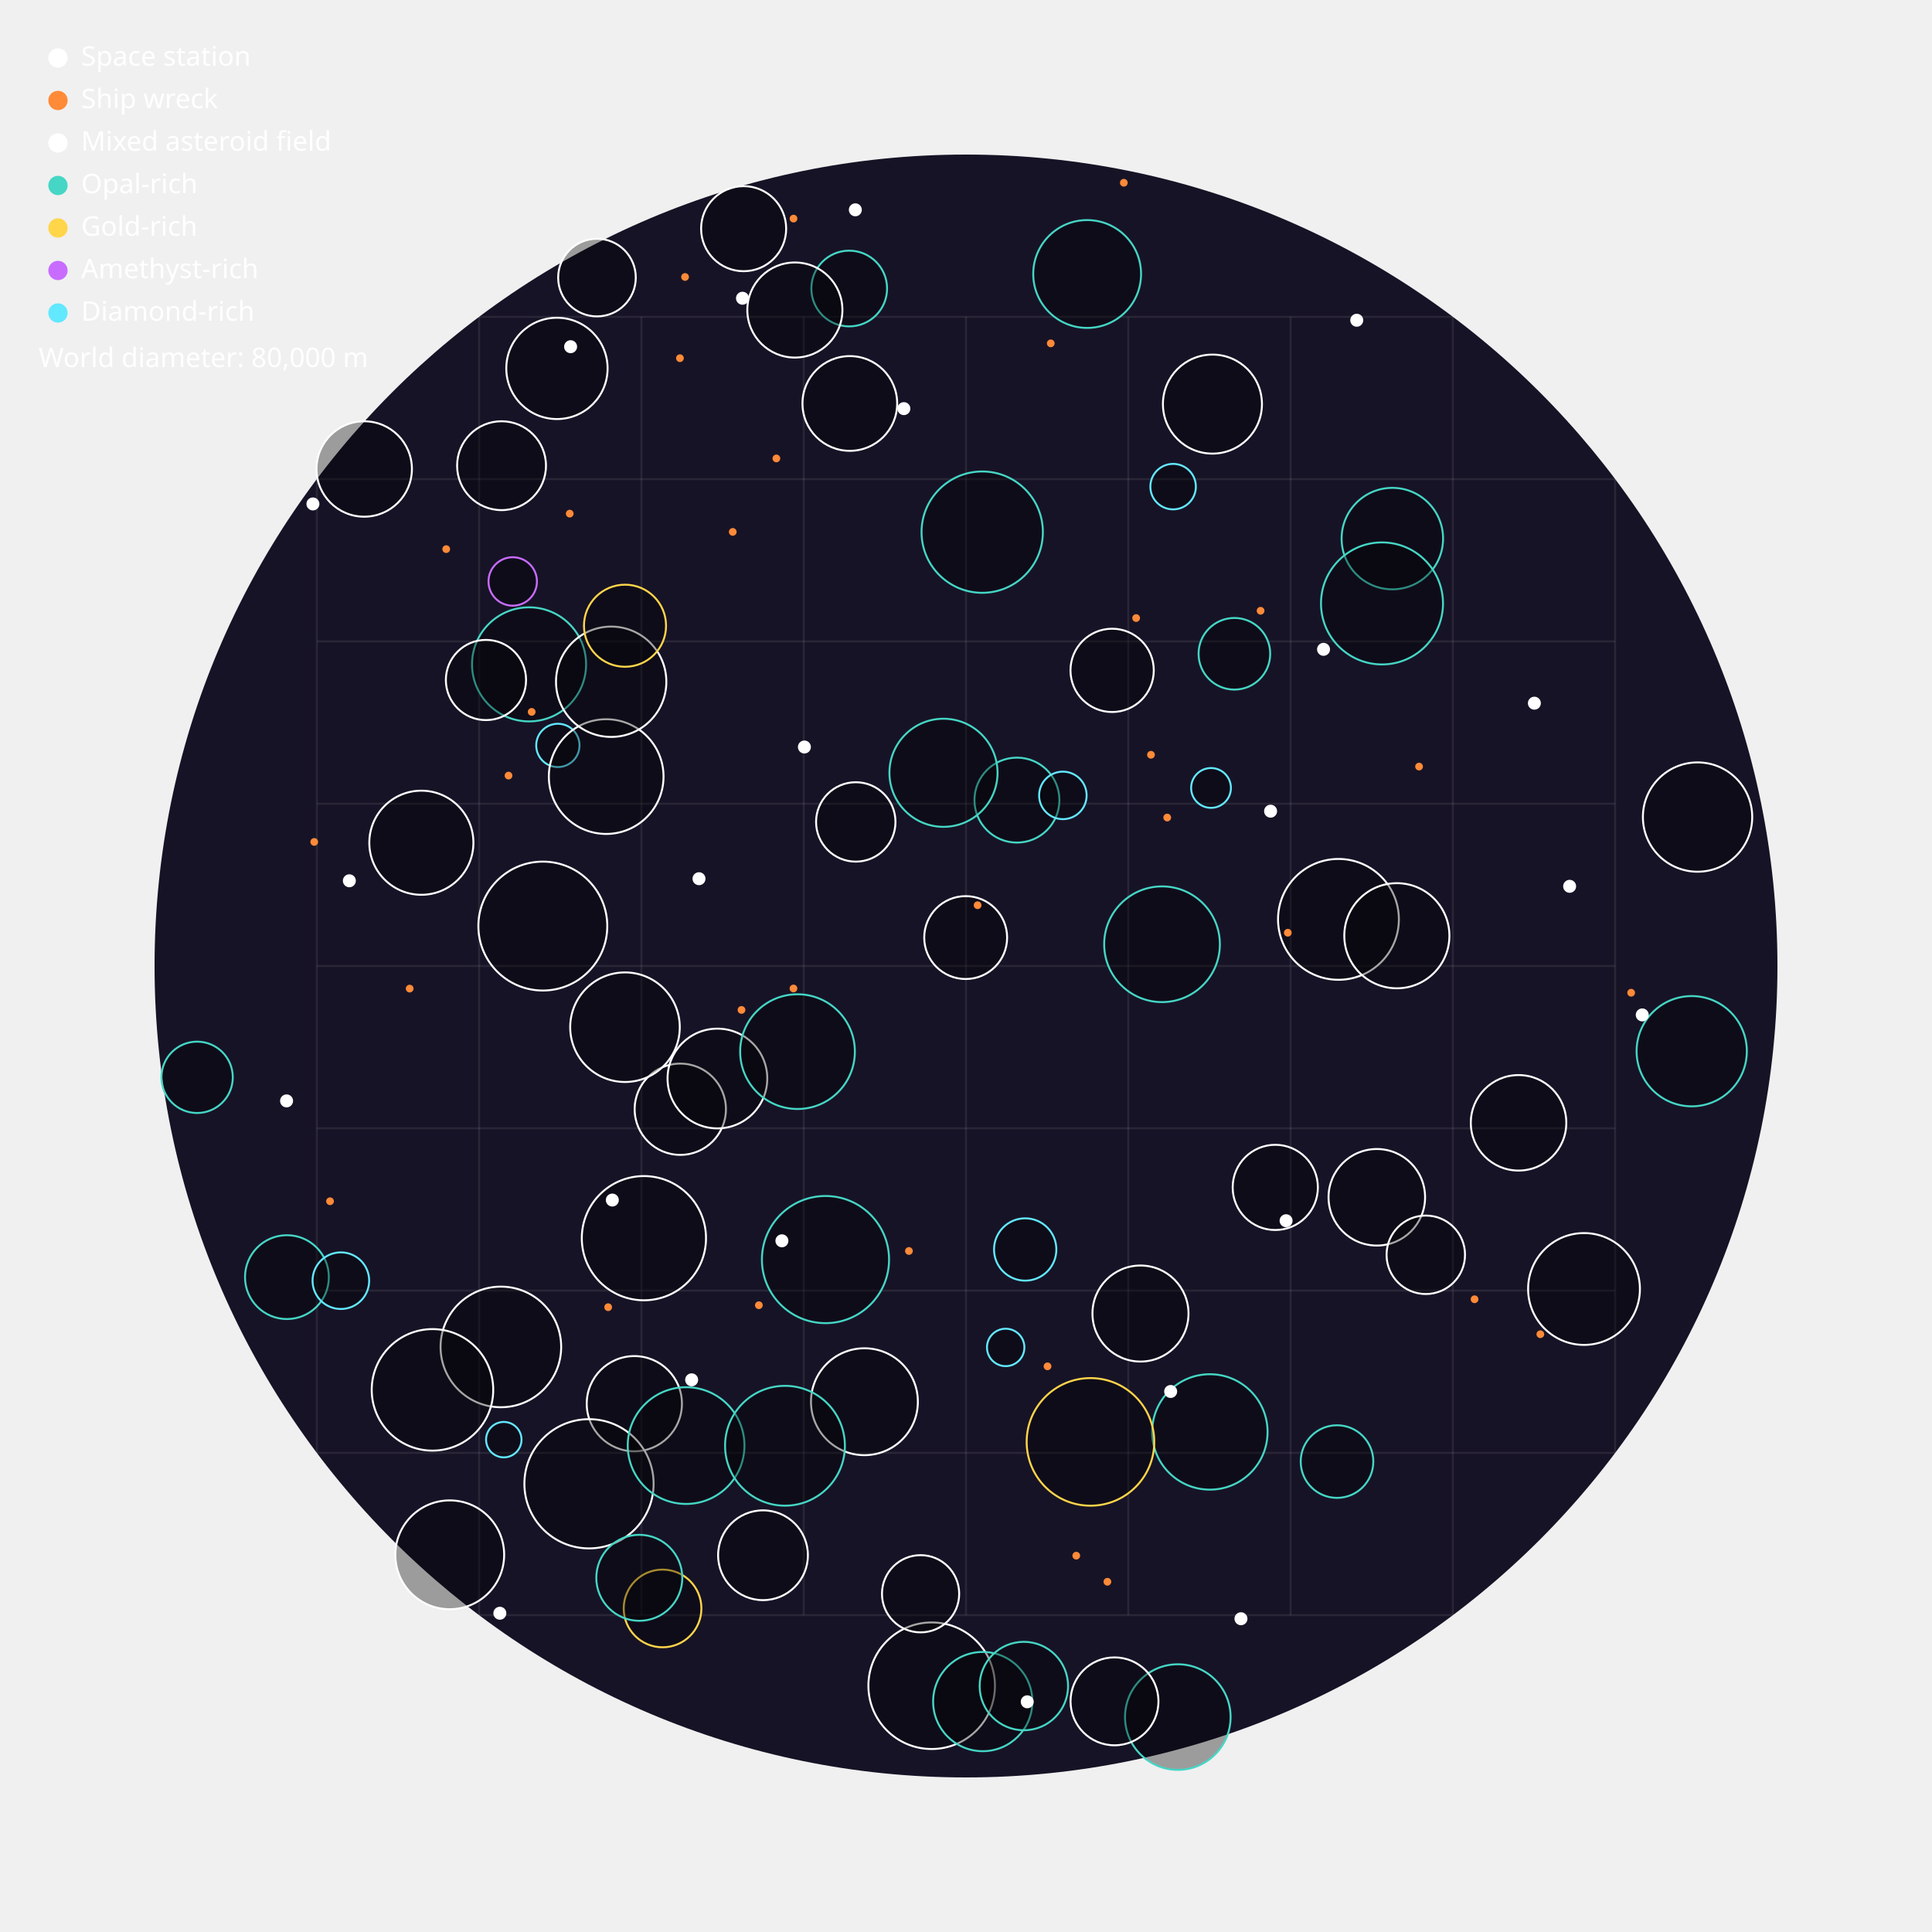
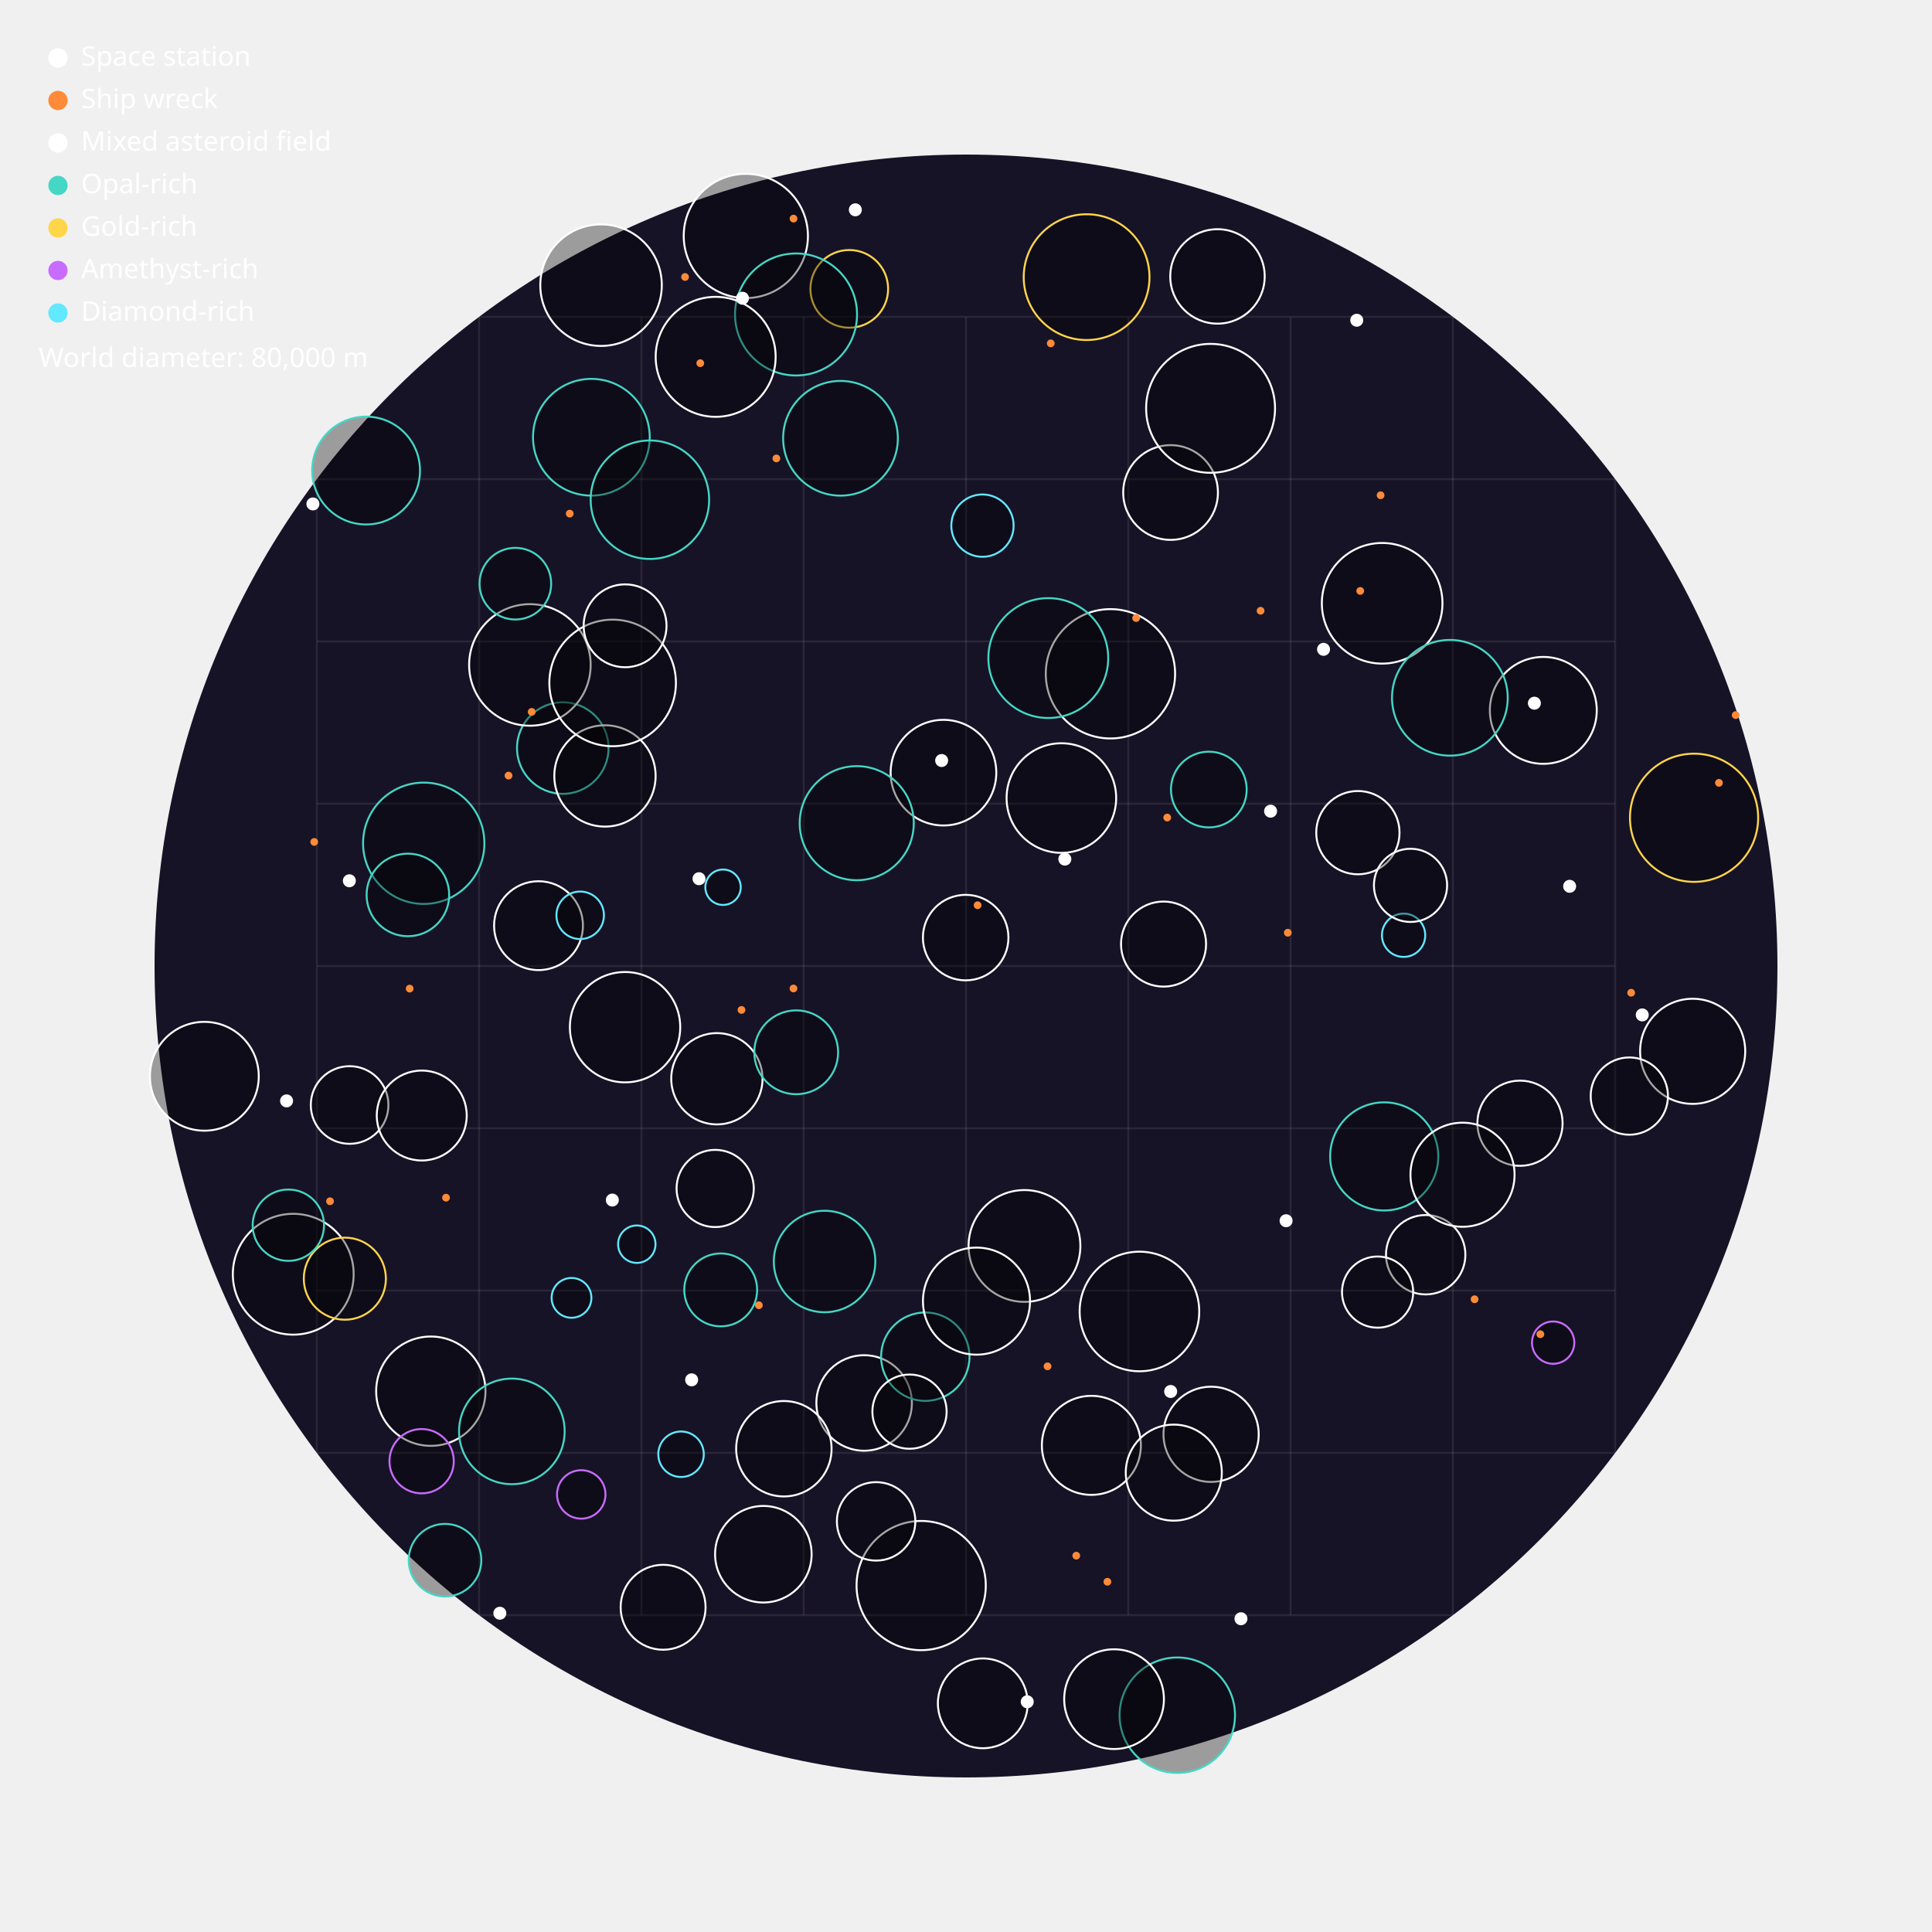
<svg xmlns="http://www.w3.org/2000/svg" viewBox="0 0 1000 1000" style="background:#100c1c;font:14px sans-serif">
  <defs>
    <clipPath id="world">
      <circle cx="500" cy="500" r="420" />
    </clipPath>
  </defs>
  <circle cx="500" cy="500" r="420" fill="#171326" />
  <g clip-path="url(#world)" stroke="#fff" stroke-opacity=".08">
    <line x1="164" y1="164" x2="164" y2="836" />
    <line x1="164" y1="164" x2="836" y2="164" />
    <line x1="248" y1="164" x2="248" y2="836" />
    <line x1="164" y1="248" x2="836" y2="248" />
    <line x1="332" y1="164" x2="332" y2="836" />
    <line x1="164" y1="332" x2="836" y2="332" />
    <line x1="416" y1="164" x2="416" y2="836" />
    <line x1="164" y1="416" x2="836" y2="416" />
    <line x1="500" y1="164" x2="500" y2="836" />
    <line x1="164" y1="500" x2="836" y2="500" />
    <line x1="584" y1="164" x2="584" y2="836" />
    <line x1="164" y1="584" x2="836" y2="584" />
    <line x1="668" y1="164" x2="668" y2="836" />
    <line x1="164" y1="668" x2="836" y2="668" />
    <line x1="752" y1="164" x2="752" y2="836" />
    <line x1="164" y1="752" x2="836" y2="752" />
    <line x1="836" y1="164" x2="836" y2="836" />
    <line x1="164" y1="836" x2="836" y2="836" />
  </g>
-   <circle cx="526.365" cy="414.137" r="21.984" fill="black" fill-opacity=".35" stroke="#45d6c5" />
-   <circle cx="819.883" cy="667.178" r="28.935" fill="black" fill-opacity=".35" stroke="white" />
-   <circle cx="638.917" cy="338.397" r="18.539" fill="black" fill-opacity=".35" stroke="#45d6c5" />
-   <circle cx="720.675" cy="278.776" r="26.26" fill="black" fill-opacity=".35" stroke="#45d6c5" />
-   <circle cx="520.543" cy="697.427" r="9.684" fill="black" fill-opacity=".35" stroke="#62e8ff" />
-   <circle cx="712.639" cy="619.714" r="24.982" fill="black" fill-opacity=".35" stroke="white" />
-   <circle cx="259.596" cy="241.038" r="22.998" fill="black" fill-opacity=".35" stroke="white" />
-   <circle cx="259.251" cy="697.173" r="31.213" fill="black" fill-opacity=".35" stroke="white" />
-   <circle cx="288.274" cy="190.682" r="26.217" fill="black" fill-opacity=".35" stroke="white" />
-   <circle cx="692.783" cy="475.866" r="31.271" fill="black" fill-opacity=".35" stroke="white" />
-   <circle cx="328.331" cy="726.55" r="24.637" fill="black" fill-opacity=".35" stroke="white" />
-   <circle cx="352.119" cy="574.141" r="23.618" fill="black" fill-opacity=".35" stroke="white" />
-   <circle cx="660.082" cy="614.6" r="22.05" fill="black" fill-opacity=".35" stroke="white" />
-   <circle cx="692.034" cy="756.504" r="18.789" fill="black" fill-opacity=".35" stroke="#45d6c5" />
-   <circle cx="439.864" cy="208.836" r="24.511" fill="black" fill-opacity=".35" stroke="white" />
-   <circle cx="482.235" cy="872.527" r="32.755" fill="black" fill-opacity=".35" stroke="white" />
-   <circle cx="288.755" cy="385.823" r="11.205" fill="black" fill-opacity=".35" stroke="#62e8ff" />
-   <circle cx="550.143" cy="411.702" r="12.295" fill="black" fill-opacity=".35" stroke="#62e8ff" />
-   <circle cx="499.833" cy="485.288" r="21.451" fill="black" fill-opacity=".35" stroke="white" />
-   <circle cx="488.347" cy="399.993" r="27.979" fill="black" fill-opacity=".35" stroke="#45d6c5" />
-   <circle cx="878.655" cy="422.905" r="28.291" fill="black" fill-opacity=".35" stroke="white" />
-   <circle cx="562.709" cy="141.819" r="27.904" fill="black" fill-opacity=".35" stroke="#45d6c5" />
-   <circle cx="273.843" cy="343.873" r="29.521" fill="black" fill-opacity=".35" stroke="#45d6c5" />
-   <circle cx="342.939" cy="832.526" r="20.105" fill="black" fill-opacity=".35" stroke="#ffd54a" />
-   <circle cx="530.641" cy="646.728" r="16.128" fill="black" fill-opacity=".35" stroke="#62e8ff" />
-   <circle cx="265.386" cy="300.96" r="12.537" fill="black" fill-opacity=".35" stroke="#c86cff" />
-   <circle cx="427.273" cy="651.954" r="32.904" fill="black" fill-opacity=".35" stroke="#45d6c5" />
-   <circle cx="333.286" cy="640.882" r="32.145" fill="black" fill-opacity=".35" stroke="white" />
-   <circle cx="394.929" cy="804.99" r="23.236" fill="black" fill-opacity=".35" stroke="white" />
-   <circle cx="280.965" cy="479.332" r="33.361" fill="black" fill-opacity=".35" stroke="white" />
-   <circle cx="715.322" cy="312.332" r="31.577" fill="black" fill-opacity=".35" stroke="#45d6c5" />
-   <circle cx="313.76" cy="401.957" r="29.684" fill="black" fill-opacity=".35" stroke="white" />
-   <circle cx="148.517" cy="661.038" r="21.699" fill="black" fill-opacity=".35" stroke="#45d6c5" />
-   <circle cx="626.219" cy="741.164" r="29.871" fill="black" fill-opacity=".35" stroke="#45d6c5" />
-   <circle cx="371.332" cy="558.239" r="25.809" fill="black" fill-opacity=".35" stroke="white" />
-   <circle cx="786.002" cy="581.17" r="24.714" fill="black" fill-opacity=".35" stroke="white" />
-   <circle cx="232.789" cy="804.761" r="28.163" fill="black" fill-opacity=".35" stroke="white" />
-   <circle cx="607.202" cy="251.878" r="11.774" fill="black" fill-opacity=".35" stroke="#62e8ff" />
-   <circle cx="316.345" cy="352.876" r="28.554" fill="black" fill-opacity=".35" stroke="white" />
-   <circle cx="723.009" cy="484.337" r="27.204" fill="black" fill-opacity=".35" stroke="white" />
-   <circle cx="323.508" cy="323.876" r="21.242" fill="black" fill-opacity=".35" stroke="#ffd54a" />
-   <circle cx="223.849" cy="719.392" r="31.447" fill="black" fill-opacity=".35" stroke="white" />
-   <circle cx="188.512" cy="242.748" r="24.691" fill="black" fill-opacity=".35" stroke="white" />
-   <circle cx="442.948" cy="425.427" r="20.545" fill="black" fill-opacity=".35" stroke="white" />
-   <circle cx="439.55" cy="149.339" r="19.598" fill="black" fill-opacity=".35" stroke="#45d6c5" />
-   <circle cx="508.395" cy="275.433" r="31.399" fill="black" fill-opacity=".35" stroke="#45d6c5" />
-   <circle cx="304.868" cy="768.002" r="33.443" fill="black" fill-opacity=".35" stroke="white" />
-   <circle cx="330.903" cy="816.672" r="22.252" fill="black" fill-opacity=".35" stroke="#45d6c5" />
-   <circle cx="384.904" cy="118.365" r="22.014" fill="black" fill-opacity=".35" stroke="white" />
-   <circle cx="508.669" cy="880.734" r="25.681" fill="black" fill-opacity=".35" stroke="#45d6c5" />
-   <circle cx="627.557" cy="209.16" r="25.626" fill="black" fill-opacity=".35" stroke="white" />
-   <circle cx="411.423" cy="160.464" r="24.608" fill="black" fill-opacity=".35" stroke="white" />
-   <circle cx="412.793" cy="544.321" r="29.686" fill="black" fill-opacity=".35" stroke="#45d6c5" />
-   <circle cx="609.635" cy="888.752" r="27.325" fill="black" fill-opacity=".35" stroke="#45d6c5" />
-   <circle cx="576.862" cy="880.614" r="22.748" fill="black" fill-opacity=".35" stroke="white" />
-   <circle cx="447.424" cy="725.527" r="27.662" fill="black" fill-opacity=".35" stroke="white" />
-   <circle cx="102.026" cy="557.616" r="18.463" fill="black" fill-opacity=".35" stroke="#45d6c5" />
-   <circle cx="355.124" cy="748.226" r="30.207" fill="black" fill-opacity=".35" stroke="#45d6c5" />
-   <circle cx="323.495" cy="531.678" r="28.357" fill="black" fill-opacity=".35" stroke="white" />
-   <circle cx="875.631" cy="544.101" r="28.53" fill="black" fill-opacity=".35" stroke="#45d6c5" />
-   <circle cx="590.308" cy="679.883" r="24.855" fill="black" fill-opacity=".35" stroke="white" />
-   <circle cx="176.429" cy="662.878" r="14.652" fill="black" fill-opacity=".35" stroke="#62e8ff" />
-   <circle cx="529.943" cy="872.691" r="22.882" fill="black" fill-opacity=".35" stroke="#45d6c5" />
-   <circle cx="308.996" cy="143.674" r="20.088" fill="black" fill-opacity=".35" stroke="white" />
-   <circle cx="406.311" cy="748.322" r="31.013" fill="black" fill-opacity=".35" stroke="#45d6c5" />
-   <circle cx="737.99" cy="649.477" r="20.303" fill="black" fill-opacity=".35" stroke="white" />
-   <circle cx="626.823" cy="407.838" r="10.298" fill="black" fill-opacity=".35" stroke="#62e8ff" />
-   <circle cx="218.097" cy="436.196" r="26.941" fill="black" fill-opacity=".35" stroke="white" />
-   <circle cx="476.491" cy="824.931" r="19.982" fill="black" fill-opacity=".35" stroke="white" />
-   <circle cx="601.462" cy="488.742" r="29.942" fill="black" fill-opacity=".35" stroke="#45d6c5" />
-   <circle cx="564.425" cy="746.321" r="33.022" fill="black" fill-opacity=".35" stroke="#ffd54a" />
-   <circle cx="251.534" cy="351.966" r="20.757" fill="black" fill-opacity=".35" stroke="white" />
-   <circle cx="575.638" cy="346.98" r="21.555" fill="black" fill-opacity=".35" stroke="white" />
-   <circle cx="260.764" cy="745.16" r="9.166" fill="black" fill-opacity=".35" stroke="#62e8ff" />
+   <circle cx="291.293" cy="387.195" r="23.685" fill="black" fill-opacity=".35" stroke="#45d6c5" />
+   <circle cx="549.367" cy="413.069" r="28.358" fill="black" fill-opacity=".35" stroke="white" />
+   <circle cx="499.833" cy="485.298" r="22.132" fill="black" fill-opacity=".35" stroke="white" />
+   <circle cx="488.339" cy="399.93" r="27.337" fill="black" fill-opacity=".35" stroke="white" />
+   <circle cx="876.844" cy="423.273" r="33.176" fill="black" fill-opacity=".35" stroke="#ffd54a" />
+   <circle cx="562.424" cy="143.446" r="32.547" fill="black" fill-opacity=".35" stroke="#ffd54a" />
+   <circle cx="274.272" cy="344.169" r="31.454" fill="black" fill-opacity=".35" stroke="white" />
+   <circle cx="343.226" cy="831.919" r="21.984" fill="black" fill-opacity=".35" stroke="white" />
+   <circle cx="530.262" cy="644.911" r="28.935" fill="black" fill-opacity=".35" stroke="white" />
+   <circle cx="266.743" cy="302.112" r="18.539" fill="black" fill-opacity=".35" stroke="#45d6c5" />
+   <circle cx="426.798" cy="652.946" r="26.26" fill="black" fill-opacity=".35" stroke="#45d6c5" />
+   <circle cx="329.607" cy="643.991" r="9.684" fill="black" fill-opacity=".35" stroke="#62e8ff" />
+   <circle cx="395.108" cy="804.471" r="24.982" fill="black" fill-opacity=".35" stroke="white" />
+   <circle cx="278.733" cy="479.121" r="22.998" fill="black" fill-opacity=".35" stroke="white" />
+   <circle cx="715.399" cy="312.265" r="31.213" fill="black" fill-opacity=".35" stroke="white" />
+   <circle cx="313.128" cy="401.623" r="26.217" fill="black" fill-opacity=".35" stroke="white" />
+   <circle cx="151.788" cy="659.539" r="31.271" fill="black" fill-opacity=".35" stroke="white" />
+   <circle cx="626.866" cy="742.401" r="24.637" fill="black" fill-opacity=".35" stroke="white" />
+   <circle cx="371.057" cy="558.363" r="23.618" fill="black" fill-opacity=".35" stroke="white" />
+   <circle cx="786.745" cy="581.381" r="22.05" fill="black" fill-opacity=".35" stroke="white" />
+   <circle cx="230.338" cy="807.557" r="18.789" fill="black" fill-opacity=".35" stroke="#45d6c5" />
+   <circle cx="605.887" cy="254.922" r="24.511" fill="black" fill-opacity=".35" stroke="white" />
+   <circle cx="317.1" cy="353.482" r="32.755" fill="black" fill-opacity=".35" stroke="white" />
+   <circle cx="726.497" cy="484.092" r="11.205" fill="black" fill-opacity=".35" stroke="#62e8ff" />
+   <circle cx="300.295" cy="473.759" r="12.295" fill="black" fill-opacity=".35" stroke="#62e8ff" />
+   <circle cx="323.544" cy="323.912" r="21.451" fill="black" fill-opacity=".35" stroke="white" />
+   <circle cx="716.466" cy="598.555" r="27.979" fill="black" fill-opacity=".35" stroke="#45d6c5" />
+   <circle cx="222.994" cy="720.072" r="28.291" fill="black" fill-opacity=".35" stroke="white" />
+   <circle cx="189.489" cy="243.554" r="27.904" fill="black" fill-opacity=".35" stroke="#45d6c5" />
+   <circle cx="443.446" cy="426.077" r="29.521" fill="black" fill-opacity=".35" stroke="#45d6c5" />
+   <circle cx="439.579" cy="149.512" r="20.105" fill="black" fill-opacity=".35" stroke="#ffd54a" />
+   <circle cx="508.521" cy="272.067" r="16.128" fill="black" fill-opacity=".35" stroke="#62e8ff" />
+   <circle cx="300.855" cy="773.514" r="12.537" fill="black" fill-opacity=".35" stroke="#c86cff" />
+   <circle cx="386.039" cy="122.126" r="32.145" fill="black" fill-opacity=".35" stroke="white" />
+   <circle cx="508.689" cy="881.643" r="23.236" fill="black" fill-opacity=".35" stroke="white" />
+   <circle cx="626.594" cy="211.356" r="33.361" fill="black" fill-opacity=".35" stroke="white" />
+   <circle cx="412.025" cy="162.772" r="31.577" fill="black" fill-opacity=".35" stroke="#45d6c5" />
+   <circle cx="412.111" cy="544.668" r="21.699" fill="black" fill-opacity=".35" stroke="#45d6c5" />
+   <circle cx="609.362" cy="887.784" r="29.871" fill="black" fill-opacity=".35" stroke="#45d6c5" />
+   <circle cx="576.633" cy="879.48" r="25.809" fill="black" fill-opacity=".35" stroke="white" />
+   <circle cx="447.273" cy="726.177" r="24.714" fill="black" fill-opacity=".35" stroke="white" />
+   <circle cx="105.769" cy="557.074" r="28.163" fill="black" fill-opacity=".35" stroke="white" />
+   <circle cx="352.506" cy="752.713" r="11.774" fill="black" fill-opacity=".35" stroke="#62e8ff" />
+   <circle cx="323.529" cy="531.672" r="28.554" fill="black" fill-opacity=".35" stroke="white" />
+   <circle cx="876.118" cy="544.158" r="27.204" fill="black" fill-opacity=".35" stroke="white" />
+   <circle cx="589.771" cy="678.814" r="30.951" fill="black" fill-opacity=".35" stroke="white" />
+   <circle cx="178.489" cy="661.841" r="21.242" fill="black" fill-opacity=".35" stroke="#ffd54a" />
+   <circle cx="311.102" cy="147.604" r="31.447" fill="black" fill-opacity=".35" stroke="white" />
+   <circle cx="405.73" cy="749.862" r="24.691" fill="black" fill-opacity=".35" stroke="white" />
+   <circle cx="737.934" cy="649.441" r="20.545" fill="black" fill-opacity=".35" stroke="white" />
+   <circle cx="625.689" cy="408.663" r="19.598" fill="black" fill-opacity=".35" stroke="#45d6c5" />
+   <circle cx="219.325" cy="436.474" r="31.399" fill="black" fill-opacity=".35" stroke="#45d6c5" />
+   <circle cx="476.798" cy="820.684" r="33.443" fill="black" fill-opacity=".35" stroke="white" />
+   <circle cx="602.25" cy="488.655" r="22.014" fill="black" fill-opacity=".35" stroke="white" />
+   <circle cx="564.894" cy="748.112" r="25.626" fill="black" fill-opacity=".35" stroke="white" />
+   <circle cx="574.762" cy="348.753" r="33.469" fill="black" fill-opacity=".35" stroke="white" />
+   <circle cx="435.04" cy="226.855" r="29.686" fill="black" fill-opacity=".35" stroke="#45d6c5" />
+   <circle cx="264.937" cy="740.883" r="27.325" fill="black" fill-opacity=".35" stroke="#45d6c5" />
+   <circle cx="798.816" cy="367.69" r="27.662" fill="black" fill-opacity=".35" stroke="white" />
+   <circle cx="149.254" cy="634.16" r="18.463" fill="black" fill-opacity=".35" stroke="#45d6c5" />
+   <circle cx="306.094" cy="226.313" r="30.207" fill="black" fill-opacity=".35" stroke="#45d6c5" />
+   <circle cx="607.556" cy="762.234" r="24.855" fill="black" fill-opacity=".35" stroke="white" />
+   <circle cx="478.933" cy="702.214" r="22.882" fill="black" fill-opacity=".35" stroke="#45d6c5" />
+   <circle cx="180.954" cy="571.943" r="20.088" fill="black" fill-opacity=".35" stroke="white" />
+   <circle cx="542.588" cy="340.613" r="31.013" fill="black" fill-opacity=".35" stroke="#45d6c5" />
+   <circle cx="453.474" cy="787.459" r="20.303" fill="black" fill-opacity=".35" stroke="white" />
+   <circle cx="295.816" cy="671.768" r="10.298" fill="black" fill-opacity=".35" stroke="#62e8ff" />
+   <circle cx="756.995" cy="608.042" r="26.941" fill="black" fill-opacity=".35" stroke="white" />
+   <circle cx="370.179" cy="615.15" r="19.982" fill="black" fill-opacity=".35" stroke="white" />
+   <circle cx="713.04" cy="668.787" r="18.421" fill="black" fill-opacity=".35" stroke="white" />
+   <circle cx="750.45" cy="361.173" r="29.942" fill="black" fill-opacity=".35" stroke="#45d6c5" />
+   <circle cx="702.841" cy="430.98" r="21.555" fill="black" fill-opacity=".35" stroke="white" />
+   <circle cx="336.393" cy="258.652" r="30.656" fill="black" fill-opacity=".35" stroke="#45d6c5" />
+   <circle cx="374.24" cy="459.228" r="9.166" fill="black" fill-opacity=".35" stroke="#62e8ff" />
+   <circle cx="373.038" cy="667.651" r="18.863" fill="black" fill-opacity=".35" stroke="#45d6c5" />
+   <circle cx="803.913" cy="694.949" r="10.949" fill="black" fill-opacity=".35" stroke="#c86cff" />
+   <circle cx="211.123" cy="463.217" r="21.367" fill="black" fill-opacity=".35" stroke="#45d6c5" />
+   <circle cx="730.086" cy="458.261" r="18.942" fill="black" fill-opacity=".35" stroke="white" />
+   <circle cx="505.433" cy="673.461" r="27.709" fill="black" fill-opacity=".35" stroke="white" />
+   <circle cx="218.226" cy="756.315" r="16.642" fill="black" fill-opacity=".35" stroke="#c86cff" />
+   <circle cx="218.297" cy="577.399" r="23.277" fill="black" fill-opacity=".35" stroke="white" />
+   <circle cx="630.167" cy="143.076" r="24.44" fill="black" fill-opacity=".35" stroke="white" />
+   <circle cx="470.764" cy="730.663" r="19.218" fill="black" fill-opacity=".35" stroke="white" />
+   <circle cx="843.332" cy="567.33" r="19.998" fill="black" fill-opacity=".35" stroke="white" />
+   <circle cx="370.424" cy="184.695" r="31.048" fill="black" fill-opacity=".35" stroke="white" />
+   <circle cx="551.158" cy="444.681" r="3.36" fill="white" />
+   <circle cx="487.397" cy="393.646" r="3.36" fill="white" />
  <circle cx="180.824" cy="455.888" r="3.36" fill="white" />
  <circle cx="442.723" cy="108.603" r="3.36" fill="white" />
  <circle cx="357.995" cy="714.198" r="3.36" fill="white" />
  <circle cx="685.062" cy="336.096" r="3.36" fill="white" />
  <circle cx="794.191" cy="363.969" r="3.36" fill="white" />
  <circle cx="384.308" cy="154.367" r="3.36" fill="white" />
  <circle cx="161.963" cy="260.838" r="3.36" fill="white" />
  <circle cx="605.932" cy="720.228" r="3.36" fill="white" />
  <circle cx="316.937" cy="621.144" r="3.36" fill="white" />
  <circle cx="642.322" cy="837.855" r="3.36" fill="white" />
  <circle cx="657.652" cy="419.866" r="3.36" fill="white" />
  <circle cx="812.439" cy="458.751" r="3.36" fill="white" />
  <circle cx="148.33" cy="569.823" r="3.36" fill="white" />
  <circle cx="258.72" cy="835.008" r="3.36" fill="white" />
  <circle cx="665.67" cy="631.848" r="3.36" fill="white" />
  <circle cx="702.252" cy="165.761" r="3.36" fill="white" />
-   <circle cx="416.356" cy="386.653" r="3.36" fill="white" />
  <circle cx="361.806" cy="454.818" r="3.36" fill="white" />
  <circle cx="531.696" cy="880.848" r="3.36" fill="white" />
  <circle cx="850.027" cy="525.317" r="3.36" fill="white" />
-   <circle cx="295.341" cy="179.451" r="3.36" fill="white" />
-   <circle cx="404.717" cy="642.24" r="3.36" fill="white" />
-   <circle cx="467.845" cy="211.502" r="3.36" fill="white" />
+   <circle cx="362.464" cy="187.981" r="2" fill="#ff8a38" />
+   <circle cx="714.595" cy="256.346" r="2" fill="#ff8a38" />
+   <circle cx="889.727" cy="405.204" r="2" fill="#ff8a38" />
+   <circle cx="898.382" cy="370.13" r="2" fill="#ff8a38" />
+   <circle cx="704.054" cy="305.865" r="2" fill="#ff8a38" />
+   <circle cx="230.855" cy="619.912" r="2" fill="#ff8a38" />
  <circle cx="263.213" cy="401.452" r="2" fill="#ff8a38" />
  <circle cx="212.045" cy="511.702" r="2" fill="#ff8a38" />
  <circle cx="506.004" cy="468.54" r="2" fill="#ff8a38" />
  <circle cx="588.064" cy="319.902" r="2" fill="#ff8a38" />
  <circle cx="797.289" cy="690.588" r="2" fill="#ff8a38" />
  <circle cx="401.853" cy="237.288" r="2" fill="#ff8a38" />
  <circle cx="294.892" cy="265.851" r="2" fill="#ff8a38" />
  <circle cx="542.2" cy="707.211" r="2" fill="#ff8a38" />
  <circle cx="543.868" cy="177.722" r="2" fill="#ff8a38" />
  <circle cx="392.788" cy="675.581" r="2" fill="#ff8a38" />
  <circle cx="666.559" cy="482.772" r="2" fill="#ff8a38" />
  <circle cx="410.698" cy="511.636" r="2" fill="#ff8a38" />
  <circle cx="557.074" cy="805.216" r="2" fill="#ff8a38" />
  <circle cx="573.189" cy="818.715" r="2" fill="#ff8a38" />
  <circle cx="652.479" cy="316.136" r="2" fill="#ff8a38" />
  <circle cx="410.727" cy="113.142" r="2" fill="#ff8a38" />
  <circle cx="170.824" cy="621.759" r="2" fill="#ff8a38" />
  <circle cx="383.797" cy="522.736" r="2" fill="#ff8a38" />
  <circle cx="604.156" cy="423.164" r="2" fill="#ff8a38" />
  <circle cx="162.646" cy="435.781" r="2" fill="#ff8a38" />
  <circle cx="844.285" cy="513.84" r="2" fill="#ff8a38" />
  <circle cx="275.2" cy="368.477" r="2" fill="#ff8a38" />
  <circle cx="354.584" cy="143.364" r="2" fill="#ff8a38" />
  <circle cx="763.236" cy="672.497" r="2" fill="#ff8a38" />
-   <circle cx="595.746" cy="390.674" r="2" fill="#ff8a38" />
-   <circle cx="314.787" cy="676.604" r="2" fill="#ff8a38" />
-   <circle cx="379.274" cy="275.315" r="2" fill="#ff8a38" />
-   <circle cx="470.461" cy="647.506" r="2" fill="#ff8a38" />
-   <circle cx="230.962" cy="284.227" r="2" fill="#ff8a38" />
-   <circle cx="581.697" cy="94.595" r="2" fill="#ff8a38" />
-   <circle cx="351.928" cy="185.395" r="2" fill="#ff8a38" />
-   <circle cx="734.509" cy="396.774" r="2" fill="#ff8a38" />
  <g fill="white">
    <circle cx="30" cy="30" r="5" fill="white" />
    <text x="42" y="34">Space station</text>
    <circle cx="30" cy="52" r="5" fill="#ff8a38" />
    <text x="42" y="56">Ship wreck</text>
    <circle cx="30" cy="74" r="5" fill="white" />
    <text x="42" y="78">Mixed asteroid field</text>
    <circle cx="30" cy="96" r="5" fill="#45d6c5" />
    <text x="42" y="100">Opal-rich</text>
    <circle cx="30" cy="118" r="5" fill="#ffd54a" />
    <text x="42" y="122">Gold-rich</text>
    <circle cx="30" cy="140" r="5" fill="#c86cff" />
    <text x="42" y="144">Amethyst-rich</text>
    <circle cx="30" cy="162" r="5" fill="#62e8ff" />
    <text x="42" y="166">Diamond-rich</text>
    <text x="20" y="190">World diameter: 80,000 m</text>
  </g>
</svg>
